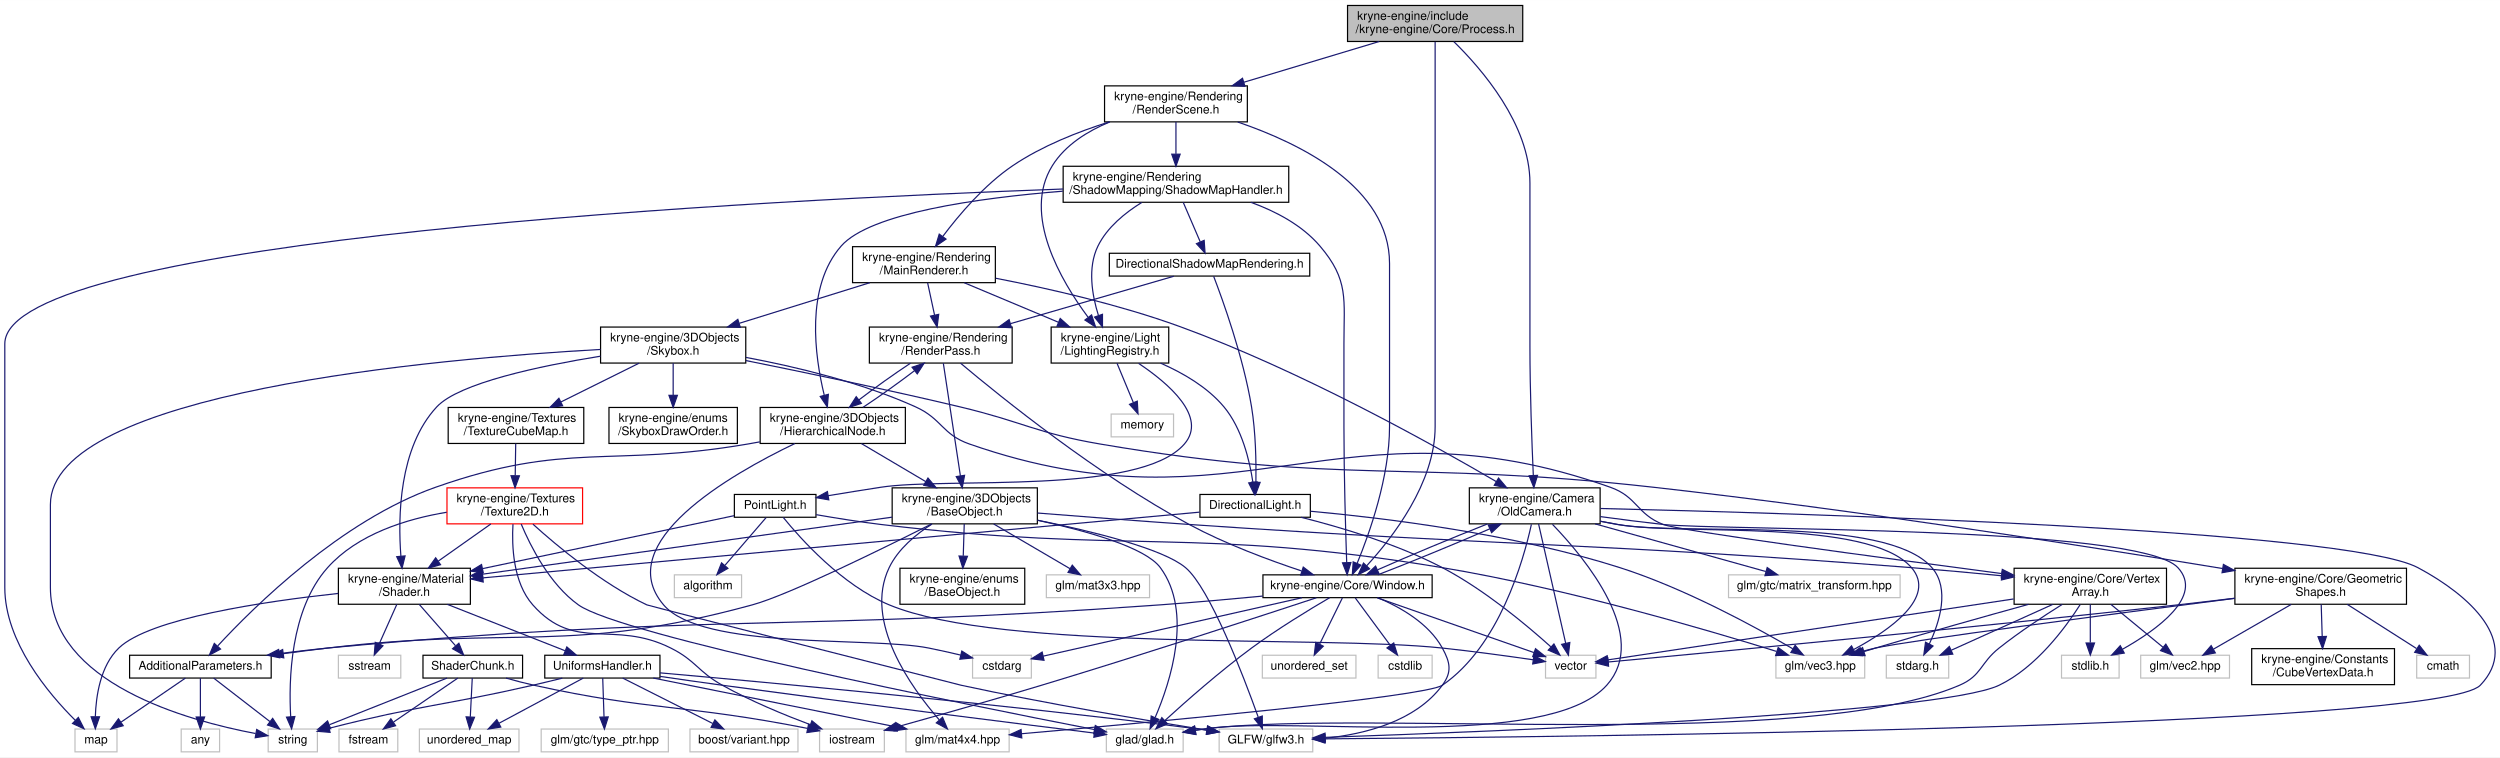
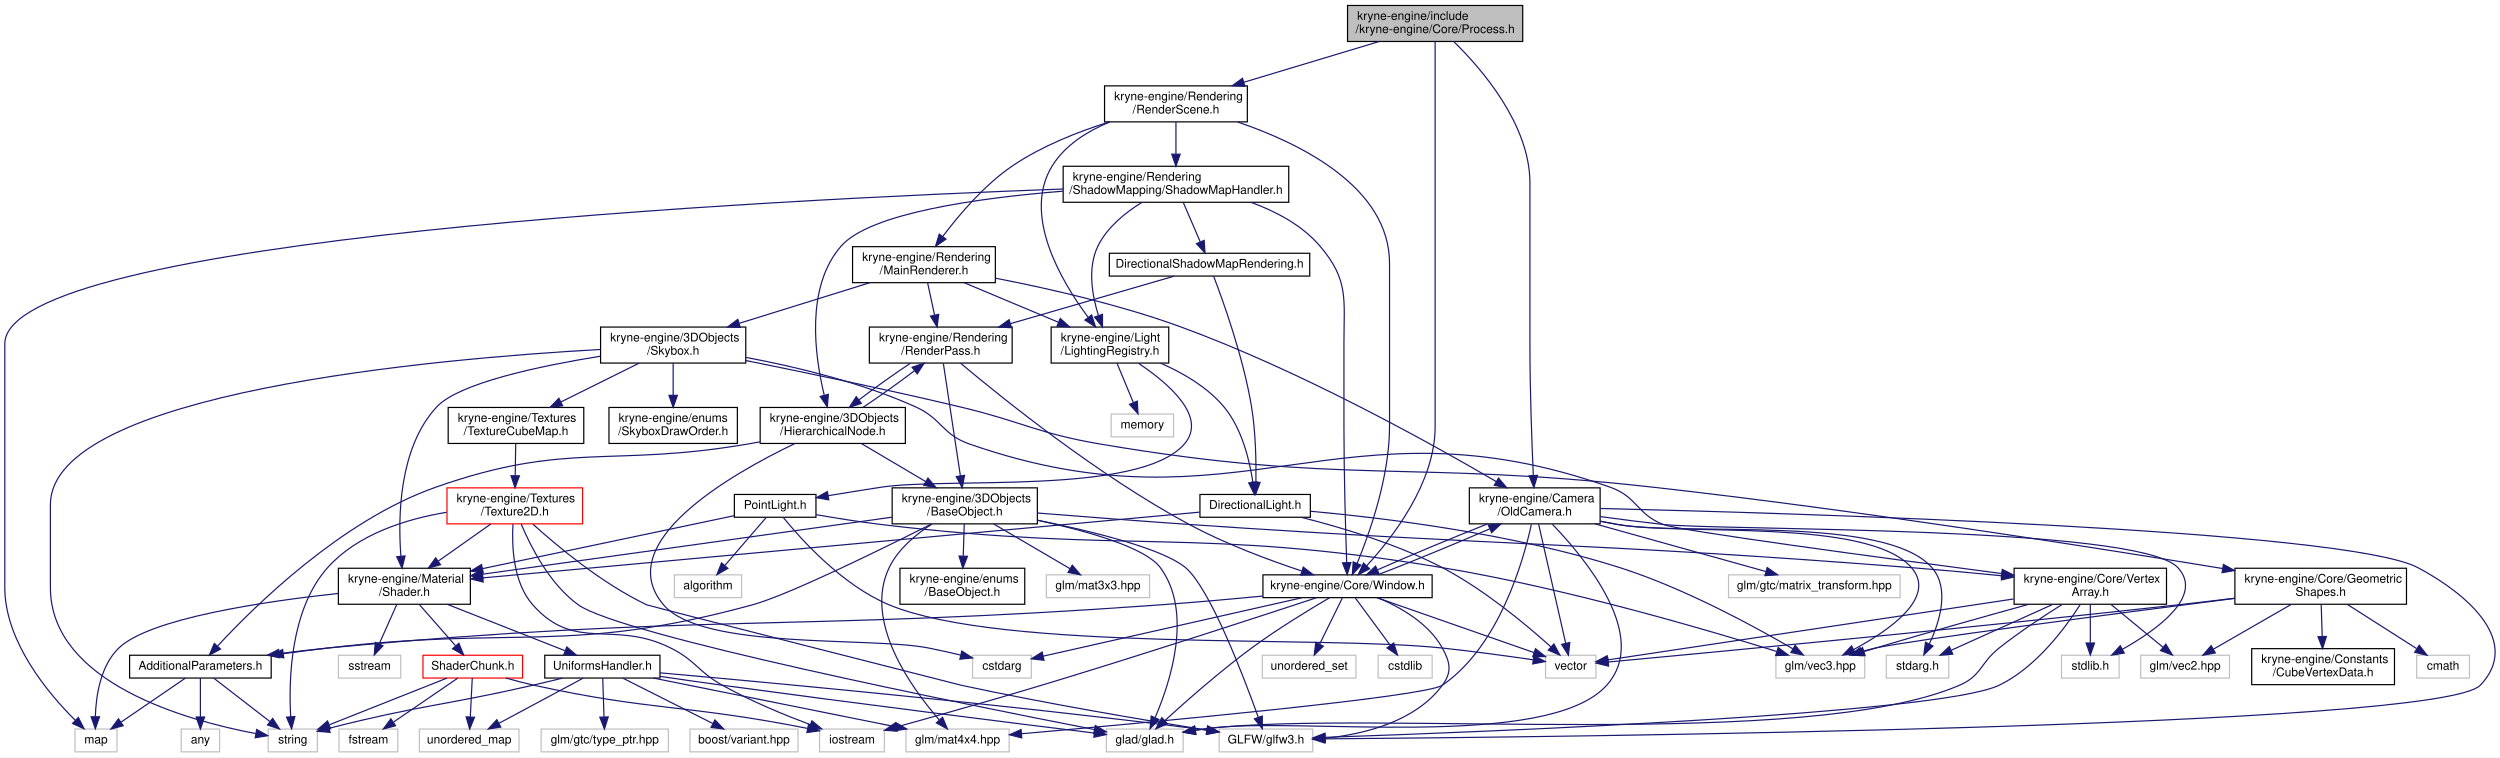
<svg xmlns="http://www.w3.org/2000/svg" xmlns:xlink="http://www.w3.org/1999/xlink" width="2083pt" height="631pt" viewBox="0.00 0.00 2083.43 631.00">
  <g id="graph0" class="graph" transform="scale(1 1) rotate(0) translate(4 627)">
    <polygon fill="white" stroke="transparent" points="-4,4 -4,-627 2079.43,-627 2079.43,4 -4,4" />
    <g id="node1" class="node">
      <g id="a_node1">
        <a xlink:title=" ">
          <polygon fill="#bfbfbf" stroke="black" points="1119,-592.5 1119,-622.5 1265,-622.5 1265,-592.5 1119,-592.5" />
          <text text-anchor="start" x="1127" y="-610.5" font-family="Helvetica,sans-Serif" font-size="10.00">kryne-engine/include</text>
          <text text-anchor="middle" x="1192" y="-599.5" font-family="Helvetica,sans-Serif" font-size="10.00">/kryne-engine/Core/Process.h</text>
        </a>
      </g>
    </g>
    <g id="node2" class="node">
      <g id="a_node2">
        <a xlink:href="_old_camera_8h.html" target="_top" xlink:title=" ">
          <polygon fill="white" stroke="black" points="1220.5,-190.5 1220.5,-220.5 1329.5,-220.5 1329.5,-190.5 1220.5,-190.5" />
          <text text-anchor="start" x="1228.5" y="-208.5" font-family="Helvetica,sans-Serif" font-size="10.00">kryne-engine/Camera</text>
          <text text-anchor="middle" x="1275" y="-197.5" font-family="Helvetica,sans-Serif" font-size="10.00">/OldCamera.h</text>
        </a>
      </g>
    </g>
    <g id="edge1" class="edge">
      <path fill="none" stroke="midnightblue" d="M1207.61,-592.34C1230.63,-569.83 1271,-523.37 1271,-474.5 1271,-474.5 1271,-474.5 1271,-338.5 1271,-300.99 1272.63,-257.5 1273.81,-231" />
      <polygon fill="midnightblue" stroke="midnightblue" points="1277.32,-230.91 1274.28,-220.75 1270.33,-230.58 1277.32,-230.91" />
    </g>
    <g id="node11" class="node">
      <g id="a_node11">
        <a xlink:href="_window_8h.html" target="_top" xlink:title=" ">
          <polygon fill="white" stroke="black" points="1048.5,-129 1048.5,-148 1189.5,-148 1189.5,-129 1048.5,-129" />
          <text text-anchor="middle" x="1119" y="-136" font-family="Helvetica,sans-Serif" font-size="10.00">kryne-engine/Core/Window.h</text>
        </a>
      </g>
    </g>
    <g id="edge103" class="edge">
      <path fill="none" stroke="midnightblue" d="M1192,-592.24C1192,-568.03 1192,-517.35 1192,-474.5 1192,-474.5 1192,-474.5 1192,-271.5 1192,-224.65 1156.35,-178.81 1134.87,-155.46" />
      <polygon fill="midnightblue" stroke="midnightblue" points="1137.38,-153.01 1127.95,-148.17 1132.3,-157.83 1137.38,-153.01" />
    </g>
    <g id="node20" class="node">
      <g id="a_node20">
        <a xlink:href="_render_scene_8h.html" target="_top" xlink:title=" ">
          <polygon fill="white" stroke="black" points="916.5,-525.5 916.5,-555.5 1035.5,-555.5 1035.5,-525.5 916.5,-525.5" />
          <text text-anchor="start" x="924.5" y="-543.5" font-family="Helvetica,sans-Serif" font-size="10.00">kryne-engine/Rendering</text>
          <text text-anchor="middle" x="976" y="-532.5" font-family="Helvetica,sans-Serif" font-size="10.00">/RenderScene.h</text>
        </a>
      </g>
    </g>
    <g id="edge23" class="edge">
      <path fill="none" stroke="midnightblue" d="M1145.4,-592.48C1112.3,-582.51 1067.67,-569.09 1032.53,-558.51" />
      <polygon fill="midnightblue" stroke="midnightblue" points="1033.48,-555.14 1022.89,-555.61 1031.46,-561.84 1033.48,-555.14" />
    </g>
    <g id="node3" class="node">
      <g id="a_node3">
        <a xlink:title=" ">
          <polygon fill="white" stroke="#bfbfbf" points="1284,-62 1284,-81 1326,-81 1326,-62 1284,-62" />
          <text text-anchor="middle" x="1305" y="-69" font-family="Helvetica,sans-Serif" font-size="10.00">vector</text>
        </a>
      </g>
    </g>
    <g id="edge2" class="edge">
      <path fill="none" stroke="midnightblue" d="M1278.21,-190.37C1283.66,-166.4 1294.72,-117.75 1300.78,-91.06" />
      <polygon fill="midnightblue" stroke="midnightblue" points="1304.24,-91.62 1303.05,-81.1 1297.42,-90.07 1304.24,-91.62" />
    </g>
    <g id="node4" class="node">
      <g id="a_node4">
        <a xlink:title=" ">
          <polygon fill="white" stroke="#bfbfbf" points="1568,-62 1568,-81 1620,-81 1620,-62 1568,-62" />
          <text text-anchor="middle" x="1594" y="-69" font-family="Helvetica,sans-Serif" font-size="10.00">stdarg.h</text>
        </a>
      </g>
    </g>
    <g id="edge3" class="edge">
      <path fill="none" stroke="midnightblue" d="M1329.54,-192.67C1334.42,-191.72 1339.3,-190.82 1344,-190 1401.9,-179.95 1567.38,-198.29 1606,-154 1621.23,-136.54 1612.38,-108.54 1603.82,-90.33" />
      <polygon fill="midnightblue" stroke="midnightblue" points="1606.91,-88.68 1599.26,-81.35 1600.67,-91.85 1606.91,-88.68" />
    </g>
    <g id="node5" class="node">
      <g id="a_node5">
        <a xlink:title=" ">
          <polygon fill="white" stroke="#bfbfbf" points="1714,-62 1714,-81 1762,-81 1762,-62 1714,-62" />
          <text text-anchor="middle" x="1738" y="-69" font-family="Helvetica,sans-Serif" font-size="10.00">stdlib.h</text>
        </a>
      </g>
    </g>
    <g id="edge4" class="edge">
      <path fill="none" stroke="midnightblue" d="M1329.64,-196.55C1346.42,-194.25 1364.95,-191.87 1382,-190 1429.55,-184.79 1778.62,-189.21 1811,-154 1832.81,-130.28 1793.66,-102.21 1764.76,-85.97" />
      <polygon fill="midnightblue" stroke="midnightblue" points="1766.29,-82.82 1755.83,-81.13 1762.96,-88.97 1766.29,-82.82" />
    </g>
    <g id="node6" class="node">
      <g id="a_node6">
        <a xlink:title=" ">
          <polygon fill="white" stroke="#bfbfbf" points="918,-0.5 918,-19.5 982,-19.5 982,-0.5 918,-0.5" />
          <text text-anchor="middle" x="950" y="-7.5" font-family="Helvetica,sans-Serif" font-size="10.00">glad/glad.h</text>
        </a>
      </g>
    </g>
    <g id="edge5" class="edge">
      <path fill="none" stroke="midnightblue" d="M1289.77,-190.1C1317.45,-161.39 1371.22,-96.35 1335,-56 1285.43,-0.77 1076.5,-30.22 1003,-20 999.52,-19.52 995.92,-18.98 992.3,-18.42" />
      <polygon fill="midnightblue" stroke="midnightblue" points="992.61,-14.92 982.18,-16.78 991.5,-21.83 992.61,-14.92" />
    </g>
    <g id="node7" class="node">
      <g id="a_node7">
        <a xlink:title=" ">
          <polygon fill="white" stroke="#bfbfbf" points="1012,-0.5 1012,-19.5 1090,-19.5 1090,-0.5 1012,-0.5" />
          <text text-anchor="middle" x="1051" y="-7.5" font-family="Helvetica,sans-Serif" font-size="10.00">GLFW/glfw3.h</text>
        </a>
      </g>
    </g>
    <g id="edge6" class="edge">
      <path fill="none" stroke="midnightblue" d="M1329.7,-203.31C1490.05,-199.48 1951.38,-185.78 2011,-154 2054.51,-130.81 2097.08,-91.63 2063,-56 2029.39,-20.86 1298.51,-12.85 1100.24,-11.32" />
      <polygon fill="midnightblue" stroke="midnightblue" points="1100.14,-7.82 1090.12,-11.25 1100.09,-14.82 1100.14,-7.82" />
    </g>
    <g id="node8" class="node">
      <g id="a_node8">
        <a xlink:title=" ">
          <polygon fill="white" stroke="#bfbfbf" points="1476,-62 1476,-81 1550,-81 1550,-62 1476,-62" />
          <text text-anchor="middle" x="1513" y="-69" font-family="Helvetica,sans-Serif" font-size="10.00">glm/vec3.hpp</text>
        </a>
      </g>
    </g>
    <g id="edge7" class="edge">
      <path fill="none" stroke="midnightblue" d="M1329.55,-192.71C1334.43,-191.76 1339.3,-190.84 1344,-190 1398.17,-180.34 1553.03,-195.64 1589,-154 1610.34,-129.3 1570.53,-101.75 1540.91,-85.84" />
      <polygon fill="midnightblue" stroke="midnightblue" points="1542.23,-82.59 1531.74,-81.1 1539.02,-88.8 1542.23,-82.59" />
    </g>
    <g id="node9" class="node">
      <g id="a_node9">
        <a xlink:title=" ">
          <polygon fill="white" stroke="#bfbfbf" points="751,-0.5 751,-19.5 837,-19.5 837,-0.5 751,-0.5" />
          <text text-anchor="middle" x="794" y="-7.5" font-family="Helvetica,sans-Serif" font-size="10.00">glm/mat4x4.hpp</text>
        </a>
      </g>
    </g>
    <g id="edge8" class="edge">
      <path fill="none" stroke="midnightblue" d="M1272.23,-190.1C1265.54,-159.58 1245.4,-88.55 1198,-56 1183.73,-46.2 954,-24.99 847.47,-15.61" />
      <polygon fill="midnightblue" stroke="midnightblue" points="847.52,-12.1 837.25,-14.72 846.91,-19.08 847.52,-12.1" />
    </g>
    <g id="node10" class="node">
      <g id="a_node10">
        <a xlink:title=" ">
          <polygon fill="white" stroke="#bfbfbf" points="1436.5,-129 1436.5,-148 1579.5,-148 1579.5,-129 1436.5,-129" />
          <text text-anchor="middle" x="1508" y="-136" font-family="Helvetica,sans-Serif" font-size="10.00">glm/gtc/matrix_transform.hpp</text>
        </a>
      </g>
    </g>
    <g id="edge9" class="edge">
      <path fill="none" stroke="midnightblue" d="M1325.27,-190.48C1367.85,-178.6 1428.11,-161.79 1467.61,-150.77" />
      <polygon fill="midnightblue" stroke="midnightblue" points="1468.74,-154.09 1477.43,-148.03 1466.86,-147.34 1468.74,-154.09" />
    </g>
    <g id="edge10" class="edge">
      <path fill="none" stroke="midnightblue" d="M1235.47,-190.4C1206.73,-179.04 1168.82,-163.22 1144.1,-152.24" />
      <polygon fill="midnightblue" stroke="midnightblue" points="1145.24,-148.92 1134.68,-148.01 1142.37,-155.3 1145.24,-148.92" />
    </g>
    <g id="edge22" class="edge">
      <path fill="none" stroke="midnightblue" d="M1144.15,-148.01C1169.46,-157.68 1208.51,-173.76 1237.44,-186.3" />
      <polygon fill="midnightblue" stroke="midnightblue" points="1236.26,-189.6 1246.83,-190.4 1239.07,-183.19 1236.26,-189.6" />
    </g>
    <g id="edge11" class="edge">
      <path fill="none" stroke="midnightblue" d="M1143.7,-128.87C1177.39,-117.09 1237.74,-96.01 1274.3,-83.23" />
      <polygon fill="midnightblue" stroke="midnightblue" points="1275.65,-86.46 1283.94,-79.86 1273.34,-79.85 1275.65,-86.46" />
    </g>
    <g id="edge16" class="edge">
      <path fill="none" stroke="midnightblue" d="M1104.13,-128.99C1087.75,-119.41 1060.82,-103.07 1039,-87 1012.71,-67.63 984.36,-42.63 966.89,-26.7" />
      <polygon fill="midnightblue" stroke="midnightblue" points="968.98,-23.87 959.24,-19.68 964.24,-29.02 968.98,-23.87" />
    </g>
    <g id="edge17" class="edge">
      <path fill="none" stroke="midnightblue" d="M1144.28,-128.93C1162.82,-121.15 1186.66,-107.7 1198,-87 1204.62,-74.92 1206.19,-67.08 1198,-56 1175.7,-25.86 1133.62,-15.25 1100.17,-11.81" />
      <polygon fill="midnightblue" stroke="midnightblue" points="1100.36,-8.31 1090.1,-10.96 1099.77,-15.29 1100.36,-8.31" />
    </g>
    <g id="node12" class="node">
      <g id="a_node12">
        <a xlink:title=" ">
          <polygon fill="white" stroke="#bfbfbf" points="1048,-62 1048,-81 1126,-81 1126,-62 1048,-62" />
          <text text-anchor="middle" x="1087" y="-69" font-family="Helvetica,sans-Serif" font-size="10.00">unordered_set</text>
        </a>
      </g>
    </g>
    <g id="edge12" class="edge">
      <path fill="none" stroke="midnightblue" d="M1114.68,-128.73C1109.84,-118.89 1101.85,-102.66 1095.69,-90.16" />
      <polygon fill="midnightblue" stroke="midnightblue" points="1098.8,-88.55 1091.25,-81.13 1092.52,-91.64 1098.8,-88.55" />
    </g>
    <g id="node13" class="node">
      <g id="a_node13">
        <a xlink:title=" ">
          <polygon fill="white" stroke="#bfbfbf" points="806.5,-62 806.5,-81 855.5,-81 855.5,-62 806.5,-62" />
          <text text-anchor="middle" x="831" y="-69" font-family="Helvetica,sans-Serif" font-size="10.00">cstdarg</text>
        </a>
      </g>
    </g>
    <g id="edge13" class="edge">
      <path fill="none" stroke="midnightblue" d="M1081.05,-128.94C1024.66,-116.21 919.57,-92.49 865.34,-80.25" />
      <polygon fill="midnightblue" stroke="midnightblue" points="866.04,-76.82 855.52,-78.03 864.5,-83.65 866.04,-76.82" />
    </g>
    <g id="node14" class="node">
      <g id="a_node14">
        <a xlink:title=" ">
          <polygon fill="white" stroke="#bfbfbf" points="1144.5,-62 1144.5,-81 1189.5,-81 1189.5,-62 1144.5,-62" />
          <text text-anchor="middle" x="1167" y="-69" font-family="Helvetica,sans-Serif" font-size="10.00">cstdlib</text>
        </a>
      </g>
    </g>
    <g id="edge14" class="edge">
      <path fill="none" stroke="midnightblue" d="M1125.47,-128.73C1132.89,-118.7 1145.2,-102.01 1154.5,-89.42" />
      <polygon fill="midnightblue" stroke="midnightblue" points="1157.5,-91.25 1160.63,-81.13 1151.87,-87.09 1157.5,-91.25" />
    </g>
    <g id="node15" class="node">
      <g id="a_node15">
        <a xlink:title=" ">
          <polygon fill="white" stroke="#bfbfbf" points="679,-0.5 679,-19.5 733,-19.5 733,-0.5 679,-0.5" />
          <text text-anchor="middle" x="706" y="-7.5" font-family="Helvetica,sans-Serif" font-size="10.00">iostream</text>
        </a>
      </g>
    </g>
    <g id="edge15" class="edge">
      <path fill="none" stroke="midnightblue" d="M1093.02,-128.9C1047,-113.72 948.09,-81.4 864,-56 822.73,-43.53 775.12,-30.1 743.04,-21.19" />
      <polygon fill="midnightblue" stroke="midnightblue" points="743.77,-17.76 733.2,-18.46 741.9,-24.51 743.77,-17.76" />
    </g>
    <g id="node16" class="node">
      <g id="a_node16">
        <a xlink:href="_additional_parameters_8h.html" target="_top" xlink:title=" ">
          <polygon fill="white" stroke="black" points="104,-62 104,-81 222,-81 222,-62 104,-62" />
          <text text-anchor="middle" x="163" y="-69" font-family="Helvetica,sans-Serif" font-size="10.00">AdditionalParameters.h</text>
        </a>
      </g>
    </g>
    <g id="edge18" class="edge">
      <path fill="none" stroke="midnightblue" d="M1048.38,-130.32C1021.65,-127.76 990.94,-125.02 963,-123 654.95,-100.7 576.5,-115.96 269,-87 255.96,-85.77 242.06,-84.12 228.76,-82.37" />
      <polygon fill="midnightblue" stroke="midnightblue" points="229.11,-78.89 218.74,-81.02 228.18,-85.82 229.11,-78.89" />
    </g>
    <g id="node17" class="node">
      <g id="a_node17">
        <a xlink:title=" ">
          <polygon fill="white" stroke="#bfbfbf" points="58.5,-0.5 58.5,-19.5 93.5,-19.5 93.5,-0.5 58.5,-0.5" />
          <text text-anchor="middle" x="76" y="-7.5" font-family="Helvetica,sans-Serif" font-size="10.00">map</text>
        </a>
      </g>
    </g>
    <g id="edge19" class="edge">
      <path fill="none" stroke="midnightblue" d="M150.54,-61.98C136.58,-52.43 113.74,-36.81 97.01,-25.37" />
      <polygon fill="midnightblue" stroke="midnightblue" points="98.67,-22.27 88.44,-19.51 94.72,-28.04 98.67,-22.27" />
    </g>
    <g id="node18" class="node">
      <g id="a_node18">
        <a xlink:title=" ">
          <polygon fill="white" stroke="#bfbfbf" points="219.5,-0.5 219.5,-19.5 260.5,-19.5 260.5,-0.5 219.5,-0.5" />
          <text text-anchor="middle" x="240" y="-7.5" font-family="Helvetica,sans-Serif" font-size="10.00">string</text>
        </a>
      </g>
    </g>
    <g id="edge20" class="edge">
      <path fill="none" stroke="midnightblue" d="M174.03,-61.98C186.27,-52.52 206.23,-37.1 220.99,-25.69" />
      <polygon fill="midnightblue" stroke="midnightblue" points="223.22,-28.39 228.99,-19.51 218.94,-22.85 223.22,-28.39" />
    </g>
    <g id="node19" class="node">
      <g id="a_node19">
        <a xlink:title=" ">
          <polygon fill="white" stroke="#bfbfbf" points="147,-0.5 147,-19.5 179,-19.5 179,-0.5 147,-0.5" />
          <text text-anchor="middle" x="163" y="-7.5" font-family="Helvetica,sans-Serif" font-size="10.00">any</text>
        </a>
      </g>
    </g>
    <g id="edge21" class="edge">
      <path fill="none" stroke="midnightblue" d="M163,-61.98C163,-53.58 163,-40.48 163,-29.66" />
      <polygon fill="midnightblue" stroke="midnightblue" points="166.5,-29.51 163,-19.51 159.5,-29.51 166.5,-29.51" />
    </g>
    <g id="edge24" class="edge">
      <path fill="none" stroke="midnightblue" d="M1027.48,-525.38C1080.06,-507.47 1154,-470.98 1154,-407.5 1154,-407.5 1154,-407.5 1154,-271.5 1154,-229.6 1137.32,-182.63 1126.99,-157.57" />
      <polygon fill="midnightblue" stroke="midnightblue" points="1130.15,-156.08 1123.01,-148.25 1123.71,-158.82 1130.15,-156.08" />
    </g>
    <g id="node21" class="node">
      <g id="a_node21">
        <a xlink:href="_main_renderer_8h.html" target="_top" xlink:title=" ">
          <polygon fill="white" stroke="black" points="706.5,-391.5 706.5,-421.5 825.5,-421.5 825.5,-391.5 706.5,-391.5" />
          <text text-anchor="start" x="714.5" y="-409.5" font-family="Helvetica,sans-Serif" font-size="10.00">kryne-engine/Rendering</text>
          <text text-anchor="middle" x="766" y="-398.5" font-family="Helvetica,sans-Serif" font-size="10.00">/MainRenderer.h</text>
        </a>
      </g>
    </g>
    <g id="edge25" class="edge">
      <path fill="none" stroke="midnightblue" d="M920.51,-525.5C894.66,-517.37 864.31,-505.44 840,-489 816.46,-473.08 795.31,-448.17 781.7,-430.07" />
      <polygon fill="midnightblue" stroke="midnightblue" points="784.38,-427.81 775.65,-421.81 778.74,-431.94 784.38,-427.81" />
    </g>
    <g id="node22" class="node">
      <g id="a_node22">
        <a xlink:href="_lighting_registry_8h.html" target="_top" xlink:title=" ">
          <polygon fill="white" stroke="black" points="872,-324.5 872,-354.5 970,-354.5 970,-324.5 872,-324.5" />
          <text text-anchor="start" x="880" y="-342.5" font-family="Helvetica,sans-Serif" font-size="10.00">kryne-engine/Light</text>
          <text text-anchor="middle" x="921" y="-331.5" font-family="Helvetica,sans-Serif" font-size="10.00">/LightingRegistry.h</text>
        </a>
      </g>
    </g>
    <g id="edge102" class="edge">
      <path fill="none" stroke="midnightblue" d="M920.96,-525.49C902.46,-517.87 883.8,-506.32 873,-489 847.69,-448.4 880.13,-393.16 902.7,-362.79" />
      <polygon fill="midnightblue" stroke="midnightblue" points="905.7,-364.62 909.02,-354.56 900.15,-360.36 905.7,-364.62" />
    </g>
    <g id="node49" class="node">
      <g id="a_node49">
        <a xlink:href="_shadow_map_handler_8h.html" target="_top" xlink:title=" ">
          <polygon fill="white" stroke="black" points="882,-458.5 882,-488.5 1070,-488.5 1070,-458.5 882,-458.5" />
          <text text-anchor="start" x="890" y="-476.5" font-family="Helvetica,sans-Serif" font-size="10.00">kryne-engine/Rendering</text>
          <text text-anchor="middle" x="976" y="-465.5" font-family="Helvetica,sans-Serif" font-size="10.00">/ShadowMapping/ShadowMapHandler.h</text>
        </a>
      </g>
    </g>
    <g id="edge94" class="edge">
      <path fill="none" stroke="midnightblue" d="M976,-525.4C976,-517.64 976,-507.81 976,-498.86" />
      <polygon fill="midnightblue" stroke="midnightblue" points="979.5,-498.58 976,-488.58 972.5,-498.58 979.5,-498.58" />
    </g>
    <g id="edge52" class="edge">
      <path fill="none" stroke="midnightblue" d="M825.85,-395.17C869.14,-386.78 928.64,-373.32 979,-355 1079.36,-318.49 1189.92,-256.78 1243.04,-225.66" />
      <polygon fill="midnightblue" stroke="midnightblue" points="1244.83,-228.67 1251.67,-220.58 1241.28,-222.64 1244.83,-228.67" />
    </g>
    <g id="edge26" class="edge">
      <path fill="none" stroke="midnightblue" d="M799.63,-391.4C822.58,-381.77 853.19,-368.94 877.92,-358.56" />
      <polygon fill="midnightblue" stroke="midnightblue" points="879.56,-361.67 887.43,-354.58 876.86,-355.22 879.56,-361.67" />
    </g>
    <g id="node35" class="node">
      <g id="a_node35">
        <a xlink:href="_skybox_8h.html" target="_top" xlink:title=" ">
          <polygon fill="white" stroke="black" points="496.5,-324.5 496.5,-354.5 617.5,-354.5 617.5,-324.5 496.5,-324.5" />
          <text text-anchor="start" x="504.5" y="-342.5" font-family="Helvetica,sans-Serif" font-size="10.00">kryne-engine/3DObjects</text>
          <text text-anchor="middle" x="557" y="-331.5" font-family="Helvetica,sans-Serif" font-size="10.00">/Skybox.h</text>
        </a>
      </g>
    </g>
    <g id="edge53" class="edge">
      <path fill="none" stroke="midnightblue" d="M720.91,-391.48C689.02,-381.56 646.07,-368.2 612.14,-357.65" />
      <polygon fill="midnightblue" stroke="midnightblue" points="612.96,-354.24 602.37,-354.61 610.88,-360.92 612.96,-354.24" />
    </g>
    <g id="node44" class="node">
      <g id="a_node44">
        <a xlink:href="_render_pass_8h.html" target="_top" xlink:title=" ">
          <polygon fill="white" stroke="black" points="720.5,-324.5 720.5,-354.5 839.5,-354.5 839.5,-324.5 720.5,-324.5" />
          <text text-anchor="start" x="728.5" y="-342.5" font-family="Helvetica,sans-Serif" font-size="10.00">kryne-engine/Rendering</text>
          <text text-anchor="middle" x="780" y="-331.5" font-family="Helvetica,sans-Serif" font-size="10.00">/RenderPass.h</text>
        </a>
      </g>
    </g>
    <g id="edge78" class="edge">
      <path fill="none" stroke="midnightblue" d="M769.04,-391.4C770.73,-383.56 772.87,-373.6 774.82,-364.57" />
      <polygon fill="midnightblue" stroke="midnightblue" points="778.28,-365.09 776.97,-354.58 771.44,-363.62 778.28,-365.09" />
    </g>
    <g id="node23" class="node">
      <g id="a_node23">
        <a xlink:title=" ">
          <polygon fill="white" stroke="#bfbfbf" points="922,-263 922,-282 974,-282 974,-263 922,-263" />
          <text text-anchor="middle" x="948" y="-270" font-family="Helvetica,sans-Serif" font-size="10.00">memory</text>
        </a>
      </g>
    </g>
    <g id="edge27" class="edge">
      <path fill="none" stroke="midnightblue" d="M926.86,-324.4C930.86,-314.76 936.2,-301.91 940.51,-291.54" />
      <polygon fill="midnightblue" stroke="midnightblue" points="943.78,-292.77 944.39,-282.19 937.32,-290.09 943.78,-292.77" />
    </g>
    <g id="node24" class="node">
      <g id="a_node24">
        <a xlink:href="_directional_light_8h.html" target="_top" xlink:title=" ">
          <polygon fill="white" stroke="black" points="996,-196 996,-215 1088,-215 1088,-196 996,-196" />
          <text text-anchor="middle" x="1042" y="-203" font-family="Helvetica,sans-Serif" font-size="10.00">DirectionalLight.h</text>
        </a>
      </g>
    </g>
    <g id="edge28" class="edge">
      <path fill="none" stroke="midnightblue" d="M963.19,-324.42C981.67,-316.36 1002.24,-304.49 1016,-288 1031.06,-269.96 1037.44,-243.08 1040.11,-225.18" />
      <polygon fill="midnightblue" stroke="midnightblue" points="1043.6,-225.49 1041.36,-215.13 1036.65,-224.62 1043.6,-225.49" />
    </g>
    <g id="node33" class="node">
      <g id="a_node33">
        <a xlink:href="_point_light_8h.html" target="_top" xlink:title=" ">
          <polygon fill="white" stroke="black" points="608,-196 608,-215 676,-215 676,-196 608,-196" />
          <text text-anchor="middle" x="642" y="-203" font-family="Helvetica,sans-Serif" font-size="10.00">PointLight.h</text>
        </a>
      </g>
    </g>
    <g id="edge47" class="edge">
      <path fill="none" stroke="midnightblue" d="M944.88,-324.23C969.76,-307.61 1002.58,-279.56 983,-257 945.78,-214.11 786.13,-229.62 730,-221 715.71,-218.81 700.15,-216.29 686.13,-213.97" />
      <polygon fill="midnightblue" stroke="midnightblue" points="686.68,-210.51 676.24,-212.32 685.53,-217.41 686.68,-210.51" />
    </g>
    <g id="edge30" class="edge">
      <path fill="none" stroke="midnightblue" d="M1080.3,-195.96C1112.8,-187.82 1160.04,-173.86 1198,-154 1232.94,-135.72 1268.35,-106.09 1288.4,-88.04" />
      <polygon fill="midnightblue" stroke="midnightblue" points="1290.99,-90.41 1296,-81.08 1286.26,-85.25 1290.99,-90.41" />
    </g>
    <g id="edge29" class="edge">
      <path fill="none" stroke="midnightblue" d="M1088.04,-201.02C1148.44,-195.52 1257.2,-182.38 1346,-154 1400.03,-136.73 1458.61,-104.74 1490.01,-86.4" />
      <polygon fill="midnightblue" stroke="midnightblue" points="1492.02,-89.28 1498.85,-81.17 1488.46,-83.25 1492.02,-89.28" />
    </g>
    <g id="node25" class="node">
      <g id="a_node25">
        <a xlink:href="_shader_8h.html" target="_top" xlink:title=" ">
          <polygon fill="white" stroke="black" points="278,-123.5 278,-153.5 388,-153.5 388,-123.5 278,-123.5" />
          <text text-anchor="start" x="286" y="-141.5" font-family="Helvetica,sans-Serif" font-size="10.00">kryne-engine/Material</text>
          <text text-anchor="middle" x="333" y="-130.5" font-family="Helvetica,sans-Serif" font-size="10.00">/Shader.h</text>
        </a>
      </g>
    </g>
    <g id="edge31" class="edge">
      <path fill="none" stroke="midnightblue" d="M995.75,-200.26C873.37,-189.04 540.72,-158.54 398.7,-145.52" />
      <polygon fill="midnightblue" stroke="midnightblue" points="398.68,-142.01 388.4,-144.58 398.04,-148.98 398.68,-142.01" />
    </g>
    <g id="edge32" class="edge">
      <path fill="none" stroke="midnightblue" d="M277.85,-132.52C215.9,-125.81 120.65,-111.74 95,-87 79.66,-72.2 75.98,-47.05 75.44,-29.76" />
      <polygon fill="midnightblue" stroke="midnightblue" points="78.94,-29.72 75.44,-19.72 71.94,-29.72 78.94,-29.72" />
    </g>
    <g id="node26" class="node">
      <g id="a_node26">
        <a xlink:title=" ">
          <polygon fill="white" stroke="#bfbfbf" points="278,-62 278,-81 330,-81 330,-62 278,-62" />
          <text text-anchor="middle" x="304" y="-69" font-family="Helvetica,sans-Serif" font-size="10.00">sstream</text>
        </a>
      </g>
    </g>
    <g id="edge33" class="edge">
      <path fill="none" stroke="midnightblue" d="M326.71,-123.4C322.41,-113.76 316.68,-100.91 312.05,-90.54" />
      <polygon fill="midnightblue" stroke="midnightblue" points="315.15,-88.9 307.88,-81.19 308.76,-91.75 315.15,-88.9" />
    </g>
    <g id="node27" class="node">
      <g id="a_node27">
        <a xlink:href="_uniforms_handler_8h.html" target="_top" xlink:title=" ">
          <polygon fill="white" stroke="black" points="450,-62 450,-81 546,-81 546,-62 450,-62" />
          <text text-anchor="middle" x="498" y="-69" font-family="Helvetica,sans-Serif" font-size="10.00">UniformsHandler.h</text>
        </a>
      </g>
    </g>
    <g id="edge34" class="edge">
      <path fill="none" stroke="midnightblue" d="M368.8,-123.4C398.01,-111.89 438.86,-95.8 466.76,-84.81" />
      <polygon fill="midnightblue" stroke="midnightblue" points="468.38,-87.93 476.41,-81.01 465.82,-81.42 468.38,-87.93" />
    </g>
    <g id="node31" class="node">
      <g id="a_node31">
        <a xlink:href="_shader_chunk_8h.html" target="_top" xlink:title=" ">
-           <polygon fill="white" stroke="black" points="348.5,-62 348.5,-81 431.5,-81 431.5,-62 348.5,-62" />
+           <polygon fill="white" stroke="red" points="348.5,-62 348.5,-81 431.5,-81 431.5,-62 348.5,-62" />
          <text text-anchor="middle" x="390" y="-69" font-family="Helvetica,sans-Serif" font-size="10.00">ShaderChunk.h</text>
        </a>
      </g>
    </g>
    <g id="edge42" class="edge">
      <path fill="none" stroke="midnightblue" d="M345.37,-123.4C354.26,-113.26 366.26,-99.57 375.59,-88.94" />
      <polygon fill="midnightblue" stroke="midnightblue" points="378.41,-91.02 382.38,-81.19 373.15,-86.41 378.41,-91.02" />
    </g>
    <g id="edge37" class="edge">
      <path fill="none" stroke="midnightblue" d="M546.04,-63.37C562.51,-60.97 581.05,-58.31 598,-56 709.83,-40.75 841.87,-24.28 907.92,-16.15" />
      <polygon fill="midnightblue" stroke="midnightblue" points="908.45,-19.61 917.94,-14.91 907.59,-12.66 908.45,-19.61" />
    </g>
    <g id="edge38" class="edge">
      <path fill="none" stroke="midnightblue" d="M546.02,-66.33C634.28,-58.51 828.17,-40.54 991,-20 994.61,-19.54 998.34,-19.05 1002.08,-18.53" />
      <polygon fill="midnightblue" stroke="midnightblue" points="1002.58,-22 1011.98,-17.12 1001.59,-15.07 1002.58,-22" />
    </g>
    <g id="edge39" class="edge">
      <path fill="none" stroke="midnightblue" d="M540.41,-61.98C593.49,-51.3 684.39,-33.03 741.72,-21.51" />
      <polygon fill="midnightblue" stroke="midnightblue" points="742.55,-24.91 751.67,-19.51 741.18,-18.05 742.55,-24.91" />
    </g>
    <g id="edge35" class="edge">
      <path fill="none" stroke="midnightblue" d="M464.62,-61.93C456.57,-59.92 447.99,-57.84 440,-56 367.42,-39.29 345.92,-39.48 270.51,-20.21" />
      <polygon fill="midnightblue" stroke="midnightblue" points="271.08,-16.75 260.53,-17.63 269.33,-23.52 271.08,-16.75" />
    </g>
    <g id="node28" class="node">
      <g id="a_node28">
        <a xlink:title=" ">
          <polygon fill="white" stroke="#bfbfbf" points="345.5,-0.5 345.5,-19.5 428.5,-19.5 428.5,-0.5 345.5,-0.5" />
          <text text-anchor="middle" x="387" y="-7.5" font-family="Helvetica,sans-Serif" font-size="10.00">unordered_map</text>
        </a>
      </g>
    </g>
    <g id="edge36" class="edge">
      <path fill="none" stroke="midnightblue" d="M482.1,-61.98C463.72,-52.12 433.24,-35.79 411.76,-24.27" />
      <polygon fill="midnightblue" stroke="midnightblue" points="413.34,-21.15 402.87,-19.51 410.03,-27.32 413.34,-21.15" />
    </g>
    <g id="node29" class="node">
      <g id="a_node29">
        <a xlink:title=" ">
          <polygon fill="white" stroke="#bfbfbf" points="447,-0.5 447,-19.5 553,-19.5 553,-0.5 447,-0.5" />
          <text text-anchor="middle" x="500" y="-7.5" font-family="Helvetica,sans-Serif" font-size="10.00">glm/gtc/type_ptr.hpp</text>
        </a>
      </g>
    </g>
    <g id="edge40" class="edge">
      <path fill="none" stroke="midnightblue" d="M498.29,-61.98C498.57,-53.58 499.01,-40.48 499.37,-29.66" />
      <polygon fill="midnightblue" stroke="midnightblue" points="502.88,-29.62 499.71,-19.51 495.88,-29.39 502.88,-29.62" />
    </g>
    <g id="node30" class="node">
      <g id="a_node30">
        <a xlink:title=" ">
          <polygon fill="white" stroke="#bfbfbf" points="571,-0.5 571,-19.5 661,-19.5 661,-0.5 571,-0.5" />
          <text text-anchor="middle" x="616" y="-7.5" font-family="Helvetica,sans-Serif" font-size="10.00">boost/variant.hpp</text>
        </a>
      </g>
    </g>
    <g id="edge41" class="edge">
      <path fill="none" stroke="midnightblue" d="M514.91,-61.98C534.53,-52.08 567.13,-35.64 589.99,-24.12" />
      <polygon fill="midnightblue" stroke="midnightblue" points="591.77,-27.14 599.12,-19.51 588.62,-20.89 591.77,-27.14" />
    </g>
    <g id="edge46" class="edge">
      <path fill="none" stroke="midnightblue" d="M417.64,-61.98C425.17,-59.84 433.36,-57.68 441,-56 538.48,-34.56 567.25,-40.13 668.87,-20.06" />
      <polygon fill="midnightblue" stroke="midnightblue" points="669.82,-23.44 678.93,-18.04 668.44,-16.58 669.82,-23.44" />
    </g>
    <g id="edge44" class="edge">
      <path fill="none" stroke="midnightblue" d="M368.51,-61.98C342.86,-51.8 299.78,-34.71 270.64,-23.15" />
      <polygon fill="midnightblue" stroke="midnightblue" points="271.55,-19.75 260.97,-19.32 268.97,-26.26 271.55,-19.75" />
    </g>
    <g id="edge43" class="edge">
      <path fill="none" stroke="midnightblue" d="M389.57,-61.98C389.15,-53.58 388.49,-40.48 387.94,-29.66" />
      <polygon fill="midnightblue" stroke="midnightblue" points="391.43,-29.32 387.43,-19.51 384.44,-29.67 391.43,-29.32" />
    </g>
    <g id="node32" class="node">
      <g id="a_node32">
        <a xlink:title=" ">
          <polygon fill="white" stroke="#bfbfbf" points="278.5,-0.5 278.5,-19.5 327.5,-19.5 327.5,-0.5 278.5,-0.5" />
          <text text-anchor="middle" x="303" y="-7.5" font-family="Helvetica,sans-Serif" font-size="10.00">fstream</text>
        </a>
      </g>
    </g>
    <g id="edge45" class="edge">
      <path fill="none" stroke="midnightblue" d="M377.54,-61.98C363.58,-52.43 340.74,-36.81 324.01,-25.37" />
      <polygon fill="midnightblue" stroke="midnightblue" points="325.67,-22.27 315.44,-19.51 321.72,-28.04 325.67,-22.27" />
    </g>
    <g id="edge50" class="edge">
      <path fill="none" stroke="midnightblue" d="M648.73,-195.86C662.87,-178.43 697.66,-139.33 737,-123 831.9,-83.6 1095.82,-97.9 1198,-87 1223.51,-84.28 1252.33,-80.32 1273.63,-77.23" />
      <polygon fill="midnightblue" stroke="midnightblue" points="1274.34,-80.66 1283.73,-75.75 1273.32,-73.74 1274.34,-80.66" />
    </g>
    <g id="edge48" class="edge">
      <path fill="none" stroke="midnightblue" d="M676.17,-198.16C692.43,-195.33 712.17,-192.15 730,-190 937.11,-165.02 992.22,-188.26 1198,-154 1300.5,-136.93 1418.34,-102.31 1476.55,-84.18" />
      <polygon fill="midnightblue" stroke="midnightblue" points="1477.88,-87.43 1486.38,-81.1 1475.79,-80.75 1477.88,-87.43" />
    </g>
    <g id="edge49" class="edge">
      <path fill="none" stroke="midnightblue" d="M607.75,-197.3C557.34,-186.69 462.22,-166.68 398.22,-153.22" />
      <polygon fill="midnightblue" stroke="midnightblue" points="398.73,-149.75 388.23,-151.12 397.29,-156.6 398.73,-149.75" />
    </g>
    <g id="node34" class="node">
      <g id="a_node34">
        <a xlink:title=" ">
          <polygon fill="white" stroke="#bfbfbf" points="558,-129 558,-148 614,-148 614,-129 558,-129" />
          <text text-anchor="middle" x="586" y="-136" font-family="Helvetica,sans-Serif" font-size="10.00">algorithm</text>
        </a>
      </g>
    </g>
    <g id="edge51" class="edge">
      <path fill="none" stroke="midnightblue" d="M634.45,-195.73C625.72,-185.6 611.15,-168.69 600.26,-156.06" />
      <polygon fill="midnightblue" stroke="midnightblue" points="602.61,-153.42 593.43,-148.13 597.31,-157.99 602.61,-153.42" />
    </g>
    <g id="edge54" class="edge">
      <path fill="none" stroke="midnightblue" d="M496.45,-335.84C359.54,-328.16 38,-300.17 38,-206.5 38,-206.5 38,-206.5 38,-137.5 38,-57.81 152.32,-26.43 208.96,-15.77" />
      <polygon fill="midnightblue" stroke="midnightblue" points="209.91,-19.16 219.14,-13.96 208.69,-12.26 209.91,-19.16" />
    </g>
    <g id="edge55" class="edge">
      <path fill="none" stroke="midnightblue" d="M496.43,-330.23C445.62,-322.04 378.47,-307.83 360,-288 328.39,-254.06 327.58,-196.07 330.1,-163.5" />
      <polygon fill="midnightblue" stroke="midnightblue" points="333.58,-163.79 331.04,-153.51 326.61,-163.14 333.58,-163.79" />
    </g>
    <g id="node36" class="node">
      <g id="a_node36">
        <a xlink:href="_texture_cube_map_8h.html" target="_top" xlink:title=" ">
          <polygon fill="white" stroke="black" points="369.5,-257.5 369.5,-287.5 482.5,-287.5 482.5,-257.5 369.5,-257.5" />
          <text text-anchor="start" x="377.5" y="-275.5" font-family="Helvetica,sans-Serif" font-size="10.00">kryne-engine/Textures</text>
          <text text-anchor="middle" x="426" y="-264.5" font-family="Helvetica,sans-Serif" font-size="10.00">/TextureCubeMap.h</text>
        </a>
      </g>
    </g>
    <g id="edge56" class="edge">
      <path fill="none" stroke="midnightblue" d="M528.57,-324.4C509.52,-314.94 484.22,-302.39 463.52,-292.12" />
      <polygon fill="midnightblue" stroke="midnightblue" points="464.88,-288.89 454.37,-287.58 461.77,-295.16 464.88,-288.89" />
    </g>
    <g id="node38" class="node">
      <g id="a_node38">
        <a xlink:href="_vertex_array_8h.html" target="_top" xlink:title=" ">
          <polygon fill="white" stroke="black" points="1674.5,-123.5 1674.5,-153.5 1801.5,-153.5 1801.5,-123.5 1674.5,-123.5" />
          <text text-anchor="start" x="1682.5" y="-141.5" font-family="Helvetica,sans-Serif" font-size="10.00">kryne-engine/Core/Vertex</text>
          <text text-anchor="middle" x="1738" y="-130.5" font-family="Helvetica,sans-Serif" font-size="10.00">Array.h</text>
        </a>
      </g>
    </g>
    <g id="edge63" class="edge">
      <path fill="none" stroke="midnightblue" d="M617.66,-329.2C658.79,-321.5 713.7,-308.45 759,-288 781.13,-278.01 781.07,-264.99 804,-257 1028.63,-178.73 1113.79,-300.45 1338,-221 1360.55,-213.01 1359.76,-198.81 1382,-190 1394.97,-184.86 1563.59,-162.25 1664.04,-149.09" />
      <polygon fill="midnightblue" stroke="midnightblue" points="1664.67,-152.54 1674.14,-147.77 1663.77,-145.6 1664.67,-152.54" />
    </g>
    <g id="node40" class="node">
      <g id="a_node40">
        <a xlink:href="_geometric_shapes_8h.html" target="_top" xlink:title=" ">
          <polygon fill="white" stroke="black" points="1858.5,-123.5 1858.5,-153.5 2001.5,-153.5 2001.5,-123.5 1858.5,-123.5" />
          <text text-anchor="start" x="1866.5" y="-141.5" font-family="Helvetica,sans-Serif" font-size="10.00">kryne-engine/Core/Geometric</text>
          <text text-anchor="middle" x="1930" y="-130.5" font-family="Helvetica,sans-Serif" font-size="10.00">Shapes.h</text>
        </a>
      </g>
    </g>
    <g id="edge71" class="edge">
      <path fill="none" stroke="midnightblue" d="M617.6,-326.58C666.02,-316.84 735.56,-302.38 796,-288 848.33,-275.55 859.97,-266.02 913,-257 1115.6,-222.54 1169.77,-243.92 1374,-221 1543.23,-202.01 1740.17,-171.03 1848.36,-153.23" />
      <polygon fill="midnightblue" stroke="midnightblue" points="1848.93,-156.69 1858.23,-151.61 1847.79,-149.78 1848.93,-156.69" />
    </g>
    <g id="node43" class="node">
      <g id="a_node43">
        <a xlink:href="_skybox_draw_order_8h.html" target="_top" xlink:title=" ">
          <polygon fill="white" stroke="black" points="503.5,-257.5 503.5,-287.5 610.5,-287.5 610.5,-257.5 503.5,-257.5" />
          <text text-anchor="start" x="511.5" y="-275.5" font-family="Helvetica,sans-Serif" font-size="10.00">kryne-engine/enums</text>
          <text text-anchor="middle" x="557" y="-264.5" font-family="Helvetica,sans-Serif" font-size="10.00">/SkyboxDrawOrder.h</text>
        </a>
      </g>
    </g>
    <g id="edge77" class="edge">
      <path fill="none" stroke="midnightblue" d="M557,-324.4C557,-316.64 557,-306.81 557,-297.86" />
      <polygon fill="midnightblue" stroke="midnightblue" points="560.5,-297.58 557,-287.58 553.5,-297.58 560.5,-297.58" />
    </g>
    <g id="node37" class="node">
      <g id="a_node37">
        <a xlink:href="_texture2_d_8h.html" target="_top" xlink:title=" ">
          <polygon fill="white" stroke="red" points="368.5,-190.5 368.5,-220.5 481.5,-220.5 481.5,-190.5 368.5,-190.5" />
          <text text-anchor="start" x="376.5" y="-208.5" font-family="Helvetica,sans-Serif" font-size="10.00">kryne-engine/Textures</text>
          <text text-anchor="middle" x="425" y="-197.5" font-family="Helvetica,sans-Serif" font-size="10.00">/Texture2D.h</text>
        </a>
      </g>
    </g>
    <g id="edge57" class="edge">
      <path fill="none" stroke="midnightblue" d="M425.78,-257.4C425.66,-249.64 425.51,-239.81 425.37,-230.86" />
      <polygon fill="midnightblue" stroke="midnightblue" points="428.87,-230.52 425.22,-220.58 421.87,-230.63 428.87,-230.52" />
    </g>
    <g id="edge60" class="edge">
      <path fill="none" stroke="midnightblue" d="M430.35,-190.35C438.04,-171.97 453.98,-140.19 478,-123 513.37,-97.68 799.02,-40.29 907.98,-19.08" />
      <polygon fill="midnightblue" stroke="midnightblue" points="908.81,-22.48 917.96,-17.14 907.48,-15.61 908.81,-22.48" />
    </g>
    <g id="edge61" class="edge">
      <path fill="none" stroke="midnightblue" d="M440.13,-190.24C460.26,-172.03 497.65,-140.76 535,-123 536.7,-122.19 795.16,-56.4 797,-56 867.64,-40.73 950.16,-26.83 1001.51,-18.64" />
      <polygon fill="midnightblue" stroke="midnightblue" points="1002.33,-22.05 1011.66,-17.03 1001.24,-15.14 1002.33,-22.05" />
    </g>
    <g id="edge59" class="edge">
      <path fill="none" stroke="midnightblue" d="M423.5,-190.23C422.45,-172.3 423.5,-141.63 440,-123 475.5,-82.9 507.11,-110.97 555,-87 576.07,-76.46 577.44,-67.5 598,-56 621.52,-42.85 649.67,-31.24 671.34,-23.11" />
      <polygon fill="midnightblue" stroke="midnightblue" points="672.62,-26.37 680.79,-19.63 670.2,-19.8 672.62,-26.37" />
    </g>
    <g id="edge58" class="edge">
      <path fill="none" stroke="midnightblue" d="M368.27,-200.16C334.72,-194.58 294.03,-182.03 269,-154 237.73,-118.98 236.54,-59.72 238.26,-29.67" />
      <polygon fill="midnightblue" stroke="midnightblue" points="241.75,-29.93 239.01,-19.7 234.77,-29.41 241.75,-29.93" />
    </g>
    <g id="edge62" class="edge">
      <path fill="none" stroke="midnightblue" d="M405.04,-190.4C392.26,-181.37 375.48,-169.51 361.33,-159.52" />
      <polygon fill="midnightblue" stroke="midnightblue" points="363.11,-156.49 352.92,-153.58 359.07,-162.21 363.11,-156.49" />
    </g>
    <g id="edge64" class="edge">
      <path fill="none" stroke="midnightblue" d="M1674.11,-127.91C1579.68,-113.73 1406.45,-87.73 1336.01,-77.16" />
      <polygon fill="midnightblue" stroke="midnightblue" points="1336.41,-73.68 1326,-75.65 1335.37,-80.6 1336.41,-73.68" />
    </g>
    <g id="edge65" class="edge">
      <path fill="none" stroke="midnightblue" d="M1706.75,-123.4C1681.6,-112.04 1646.55,-96.22 1622.23,-85.24" />
      <polygon fill="midnightblue" stroke="midnightblue" points="1623.4,-81.93 1612.85,-81.01 1620.52,-88.31 1623.4,-81.93" />
    </g>
    <g id="edge66" class="edge">
      <path fill="none" stroke="midnightblue" d="M1738,-123.4C1738,-114.06 1738,-101.71 1738,-91.52" />
      <polygon fill="midnightblue" stroke="midnightblue" points="1741.5,-91.19 1738,-81.19 1734.5,-91.19 1741.5,-91.19" />
    </g>
    <g id="edge67" class="edge">
      <path fill="none" stroke="midnightblue" d="M1714.69,-123.44C1699.28,-113.8 1678.88,-100.38 1662,-87 1646.23,-74.5 1647.49,-63.94 1629,-56 1500.98,-0.99 1141.46,-35.69 1003,-20 999.51,-19.6 995.9,-19.13 992.28,-18.61" />
      <polygon fill="midnightblue" stroke="midnightblue" points="992.57,-15.11 982.15,-17.05 991.5,-22.03 992.57,-15.11" />
    </g>
    <g id="edge68" class="edge">
      <path fill="none" stroke="midnightblue" d="M1729.58,-123.23C1717.39,-104.09 1692.88,-70.8 1662,-56 1611.93,-32 1237.04,-17.21 1100.53,-12.58" />
      <polygon fill="midnightblue" stroke="midnightblue" points="1100.46,-9.07 1090.35,-12.24 1100.23,-16.07 1100.46,-9.07" />
    </g>
    <g id="edge70" class="edge">
      <path fill="none" stroke="midnightblue" d="M1686.57,-123.44C1650.73,-113.53 1601.85,-99.8 1559,-87 1555.87,-86.07 1552.63,-85.08 1549.38,-84.08" />
      <polygon fill="midnightblue" stroke="midnightblue" points="1550.3,-80.7 1539.71,-81.07 1548.22,-87.39 1550.3,-80.7" />
    </g>
    <g id="node39" class="node">
      <g id="a_node39">
        <a xlink:title=" ">
          <polygon fill="white" stroke="#bfbfbf" points="1780,-62 1780,-81 1854,-81 1854,-62 1780,-62" />
          <text text-anchor="middle" x="1817" y="-69" font-family="Helvetica,sans-Serif" font-size="10.00">glm/vec2.hpp</text>
        </a>
      </g>
    </g>
    <g id="edge69" class="edge">
      <path fill="none" stroke="midnightblue" d="M1755.14,-123.4C1767.95,-112.86 1785.43,-98.48 1798.54,-87.69" />
      <polygon fill="midnightblue" stroke="midnightblue" points="1800.93,-90.25 1806.43,-81.19 1796.49,-84.85 1800.93,-90.25" />
    </g>
    <g id="edge72" class="edge">
      <path fill="none" stroke="midnightblue" d="M1858.29,-128.51C1842.71,-126.62 1826.31,-124.7 1811,-123 1631.66,-103.13 1416.15,-82.8 1336.54,-75.41" />
      <polygon fill="midnightblue" stroke="midnightblue" points="1336.51,-71.89 1326.23,-74.45 1335.86,-78.86 1336.51,-71.89" />
    </g>
    <g id="edge75" class="edge">
      <path fill="none" stroke="midnightblue" d="M1858.45,-128.43C1758.89,-115.7 1587.5,-93.38 1559,-87 1555.16,-86.14 1551.17,-85.11 1547.23,-83.99" />
      <polygon fill="midnightblue" stroke="midnightblue" points="1548.2,-80.63 1537.62,-81.11 1546.19,-87.33 1548.2,-80.63" />
    </g>
    <g id="edge74" class="edge">
      <path fill="none" stroke="midnightblue" d="M1905.48,-123.4C1886.27,-112.34 1859.7,-97.06 1840.7,-86.13" />
      <polygon fill="midnightblue" stroke="midnightblue" points="1842.2,-82.96 1831.79,-81.01 1838.71,-89.03 1842.2,-82.96" />
    </g>
    <g id="node41" class="node">
      <g id="a_node41">
        <a xlink:title=" ">
          <polygon fill="white" stroke="#bfbfbf" points="2010,-62 2010,-81 2054,-81 2054,-62 2010,-62" />
          <text text-anchor="middle" x="2032" y="-69" font-family="Helvetica,sans-Serif" font-size="10.00">cmath</text>
        </a>
      </g>
    </g>
    <g id="edge73" class="edge">
      <path fill="none" stroke="midnightblue" d="M1952.13,-123.4C1969.24,-112.5 1992.8,-97.48 2009.9,-86.58" />
      <polygon fill="midnightblue" stroke="midnightblue" points="2012.1,-89.33 2018.65,-81.01 2008.34,-83.43 2012.1,-89.33" />
    </g>
    <g id="node42" class="node">
      <g id="a_node42">
        <a xlink:href="_cube_vertex_data_8h.html" target="_top" xlink:title=" ">
          <polygon fill="white" stroke="black" points="1872.5,-56.5 1872.5,-86.5 1991.5,-86.5 1991.5,-56.5 1872.5,-56.5" />
          <text text-anchor="start" x="1880.5" y="-74.5" font-family="Helvetica,sans-Serif" font-size="10.00">kryne-engine/Constants</text>
          <text text-anchor="middle" x="1932" y="-63.5" font-family="Helvetica,sans-Serif" font-size="10.00">/CubeVertexData.h</text>
        </a>
      </g>
    </g>
    <g id="edge76" class="edge">
      <path fill="none" stroke="midnightblue" d="M1930.43,-123.4C1930.67,-115.64 1930.98,-105.81 1931.25,-96.86" />
      <polygon fill="midnightblue" stroke="midnightblue" points="1934.76,-96.68 1931.57,-86.58 1927.76,-96.46 1934.76,-96.68" />
    </g>
    <g id="edge79" class="edge">
      <path fill="none" stroke="midnightblue" d="M796.46,-324.41C830.29,-295.98 910.86,-230.99 987,-190 1017.17,-173.76 1053.71,-160.21 1080.69,-151.25" />
      <polygon fill="midnightblue" stroke="midnightblue" points="1082.1,-154.47 1090.53,-148.04 1079.93,-147.81 1082.1,-154.47" />
    </g>
    <g id="node45" class="node">
      <g id="a_node45">
        <a xlink:href="_hierarchical_node_8h.html" target="_top" xlink:title=" ">
          <polygon fill="white" stroke="black" points="629.5,-257.5 629.5,-287.5 750.5,-287.5 750.5,-257.5 629.5,-257.5" />
          <text text-anchor="start" x="637.5" y="-275.5" font-family="Helvetica,sans-Serif" font-size="10.00">kryne-engine/3DObjects</text>
          <text text-anchor="middle" x="690" y="-264.5" font-family="Helvetica,sans-Serif" font-size="10.00">/HierarchicalNode.h</text>
        </a>
      </g>
    </g>
    <g id="edge80" class="edge">
      <path fill="none" stroke="midnightblue" d="M754.79,-324.4C741.24,-315.45 724.81,-303.74 711.8,-293.8" />
      <polygon fill="midnightblue" stroke="midnightblue" points="713.85,-290.96 703.82,-287.58 709.55,-296.48 713.85,-290.96" />
    </g>
    <g id="node46" class="node">
      <g id="a_node46">
        <a xlink:href="3_d_objects_2_base_object_8h.html" target="_top" xlink:title=" ">
          <polygon fill="white" stroke="black" points="739.5,-190.5 739.5,-220.5 860.5,-220.5 860.5,-190.5 739.5,-190.5" />
          <text text-anchor="start" x="747.5" y="-208.5" font-family="Helvetica,sans-Serif" font-size="10.00">kryne-engine/3DObjects</text>
          <text text-anchor="middle" x="800" y="-197.5" font-family="Helvetica,sans-Serif" font-size="10.00">/BaseObject.h</text>
        </a>
      </g>
    </g>
    <g id="edge93" class="edge">
      <path fill="none" stroke="midnightblue" d="M782.14,-324.37C785.54,-301.94 792.21,-257.92 796.37,-230.49" />
      <polygon fill="midnightblue" stroke="midnightblue" points="799.84,-230.94 797.88,-220.52 792.92,-229.89 799.84,-230.94" />
    </g>
    <g id="edge81" class="edge">
      <path fill="none" stroke="midnightblue" d="M658.42,-257.44C604.63,-231.63 505.13,-174.6 549,-123 581.23,-85.09 721.21,-96.76 770,-87 778.67,-85.27 787.98,-83.17 796.65,-81.12" />
      <polygon fill="midnightblue" stroke="midnightblue" points="797.55,-84.5 806.45,-78.76 795.91,-77.7 797.55,-84.5" />
    </g>
    <g id="edge92" class="edge">
      <path fill="none" stroke="midnightblue" d="M629.24,-258.83C625.78,-258.19 622.35,-257.57 619,-257 504.01,-237.32 469.04,-259.72 359,-221 280.26,-193.29 207.46,-121.28 177.46,-88.81" />
      <polygon fill="midnightblue" stroke="midnightblue" points="179.79,-86.16 170.47,-81.11 174.6,-90.86 179.79,-86.16" />
    </g>
    <g id="edge82" class="edge">
      <path fill="none" stroke="midnightblue" d="M715.17,-287.58C728.72,-296.51 745.15,-308.23 758.16,-318.17" />
      <polygon fill="midnightblue" stroke="midnightblue" points="756.11,-321.01 766.15,-324.4 760.41,-315.49 756.11,-321.01" />
    </g>
    <g id="edge83" class="edge">
      <path fill="none" stroke="midnightblue" d="M713.87,-257.4C729.58,-248.11 750.35,-235.84 767.55,-225.67" />
      <polygon fill="midnightblue" stroke="midnightblue" points="769.35,-228.68 776.18,-220.58 765.79,-222.65 769.35,-228.68" />
    </g>
    <g id="edge84" class="edge">
      <path fill="none" stroke="midnightblue" d="M860.76,-193.45C901.73,-184.62 950.52,-170.93 963,-154 990.4,-116.83 971.34,-58.57 958.71,-29.21" />
      <polygon fill="midnightblue" stroke="midnightblue" points="961.76,-27.46 954.44,-19.79 955.38,-30.35 961.76,-27.46" />
    </g>
    <g id="edge85" class="edge">
      <path fill="none" stroke="midnightblue" d="M860.6,-193.55C906.69,-184.21 965.26,-169.8 984,-154 1004.24,-136.94 1032.07,-64.25 1044.52,-29.57" />
      <polygon fill="midnightblue" stroke="midnightblue" points="1047.95,-30.35 1047.99,-19.76 1041.36,-28.02 1047.95,-30.35" />
    </g>
    <g id="edge86" class="edge">
      <path fill="none" stroke="midnightblue" d="M772.7,-190.36C759.3,-181.81 744.46,-169.54 737,-154 715.5,-109.21 755.28,-54.07 778.68,-27.23" />
      <polygon fill="midnightblue" stroke="midnightblue" points="781.5,-29.32 785.6,-19.55 776.3,-24.63 781.5,-29.32" />
    </g>
    <g id="edge90" class="edge">
      <path fill="none" stroke="midnightblue" d="M772.32,-190.39C730.48,-169.29 652.86,-131.15 623,-123 470.43,-81.36 426.03,-105.72 269,-87 257.11,-85.58 244.49,-83.96 232.26,-82.33" />
      <polygon fill="midnightblue" stroke="midnightblue" points="232.48,-78.82 222.1,-80.95 231.54,-85.76 232.48,-78.82" />
    </g>
    <g id="edge88" class="edge">
      <path fill="none" stroke="midnightblue" d="M739.43,-196.07C651.38,-183.81 488.71,-161.17 398.16,-148.57" />
      <polygon fill="midnightblue" stroke="midnightblue" points="398.4,-145.07 388.02,-147.16 397.44,-152 398.4,-145.07" />
    </g>
    <g id="edge89" class="edge">
      <path fill="none" stroke="midnightblue" d="M860.62,-199.53C897.21,-196.59 944.77,-192.9 987,-190 1254.4,-171.64 1321.79,-174.98 1589,-154 1613.49,-152.08 1640.2,-149.6 1664.16,-147.24" />
      <polygon fill="midnightblue" stroke="midnightblue" points="1664.64,-150.7 1674.24,-146.23 1663.94,-143.74 1664.64,-150.7" />
    </g>
    <g id="node47" class="node">
      <g id="a_node47">
        <a xlink:title=" ">
          <polygon fill="white" stroke="#bfbfbf" points="868,-129 868,-148 954,-148 954,-129 868,-129" />
          <text text-anchor="middle" x="911" y="-136" font-family="Helvetica,sans-Serif" font-size="10.00">glm/mat3x3.hpp</text>
        </a>
      </g>
    </g>
    <g id="edge87" class="edge">
      <path fill="none" stroke="midnightblue" d="M824.09,-190.4C842.96,-179.34 869.06,-164.06 887.72,-153.13" />
      <polygon fill="midnightblue" stroke="midnightblue" points="889.61,-156.08 896.47,-148.01 886.07,-150.04 889.61,-156.08" />
    </g>
    <g id="node48" class="node">
      <g id="a_node48">
        <a xlink:href="enums_2_base_object_8h.html" target="_top" xlink:title=" ">
          <polygon fill="white" stroke="black" points="746,-123.5 746,-153.5 850,-153.5 850,-123.5 746,-123.5" />
          <text text-anchor="start" x="754" y="-141.5" font-family="Helvetica,sans-Serif" font-size="10.00">kryne-engine/enums</text>
          <text text-anchor="middle" x="798" y="-130.5" font-family="Helvetica,sans-Serif" font-size="10.00">/BaseObject.h</text>
        </a>
      </g>
    </g>
    <g id="edge91" class="edge">
      <path fill="none" stroke="midnightblue" d="M799.57,-190.4C799.33,-182.64 799.02,-172.81 798.75,-163.86" />
      <polygon fill="midnightblue" stroke="midnightblue" points="802.24,-163.46 798.43,-153.58 795.24,-163.68 802.24,-163.46" />
    </g>
    <g id="edge95" class="edge">
      <path fill="none" stroke="midnightblue" d="M1038.4,-458.48C1059.37,-450.89 1081.18,-439.36 1096,-422 1120.21,-393.63 1116,-377.8 1116,-340.5 1116,-340.5 1116,-340.5 1116,-271.5 1116,-231.15 1117.42,-183.87 1118.3,-158.28" />
      <polygon fill="midnightblue" stroke="midnightblue" points="1121.81,-158.27 1118.67,-148.15 1114.81,-158.02 1121.81,-158.27" />
    </g>
    <g id="edge98" class="edge">
      <path fill="none" stroke="midnightblue" d="M881.97,-469.55C637.36,-460.64 0,-428.93 0,-340.5 0,-340.5 0,-340.5 0,-137.5 0,-92.12 36.38,-48.98 58.8,-26.7" />
      <polygon fill="midnightblue" stroke="midnightblue" points="61.28,-29.18 66.06,-19.73 56.43,-24.13 61.28,-29.18" />
    </g>
    <g id="edge97" class="edge">
      <path fill="none" stroke="midnightblue" d="M947.52,-458.35C933.79,-449.86 918.66,-437.66 911,-422 902.18,-403.97 906.08,-381.13 911.39,-364.21" />
      <polygon fill="midnightblue" stroke="midnightblue" points="914.77,-365.14 914.77,-354.54 908.16,-362.83 914.77,-365.14" />
    </g>
    <g id="edge96" class="edge">
      <path fill="none" stroke="midnightblue" d="M881.75,-467.75C810.5,-462 721,-449.4 697,-422 667.05,-387.81 674.99,-330.39 682.87,-297.88" />
      <polygon fill="midnightblue" stroke="midnightblue" points="686.34,-298.44 685.48,-287.88 679.57,-296.67 686.34,-298.44" />
    </g>
    <g id="node50" class="node">
      <g id="a_node50">
        <a xlink:href="_directional_shadow_map_rendering_8h.html" target="_top" xlink:title=" ">
          <polygon fill="white" stroke="black" points="920.5,-397 920.5,-416 1087.5,-416 1087.5,-397 920.5,-397" />
          <text text-anchor="middle" x="1004" y="-404" font-family="Helvetica,sans-Serif" font-size="10.00">DirectionalShadowMapRendering.h</text>
        </a>
      </g>
    </g>
    <g id="edge99" class="edge">
      <path fill="none" stroke="midnightblue" d="M982.08,-458.4C986.23,-448.76 991.76,-435.91 996.23,-425.54" />
      <polygon fill="midnightblue" stroke="midnightblue" points="999.51,-426.76 1000.25,-416.19 993.08,-423.99 999.51,-426.76" />
    </g>
    <g id="edge101" class="edge">
      <path fill="none" stroke="midnightblue" d="M1007.41,-396.83C1014.79,-377.61 1032.12,-329.79 1039,-288 1042.51,-266.66 1042.9,-241.77 1042.64,-225.16" />
      <polygon fill="midnightblue" stroke="midnightblue" points="1046.14,-225.05 1042.39,-215.14 1039.14,-225.22 1046.14,-225.05" />
    </g>
    <g id="edge100" class="edge">
      <path fill="none" stroke="midnightblue" d="M974.25,-396.87C939.62,-386.82 881.61,-369.99 837.98,-357.32" />
      <polygon fill="midnightblue" stroke="midnightblue" points="838.92,-353.95 828.34,-354.53 836.97,-360.68 838.92,-353.95" />
    </g>
  </g>
</svg>
